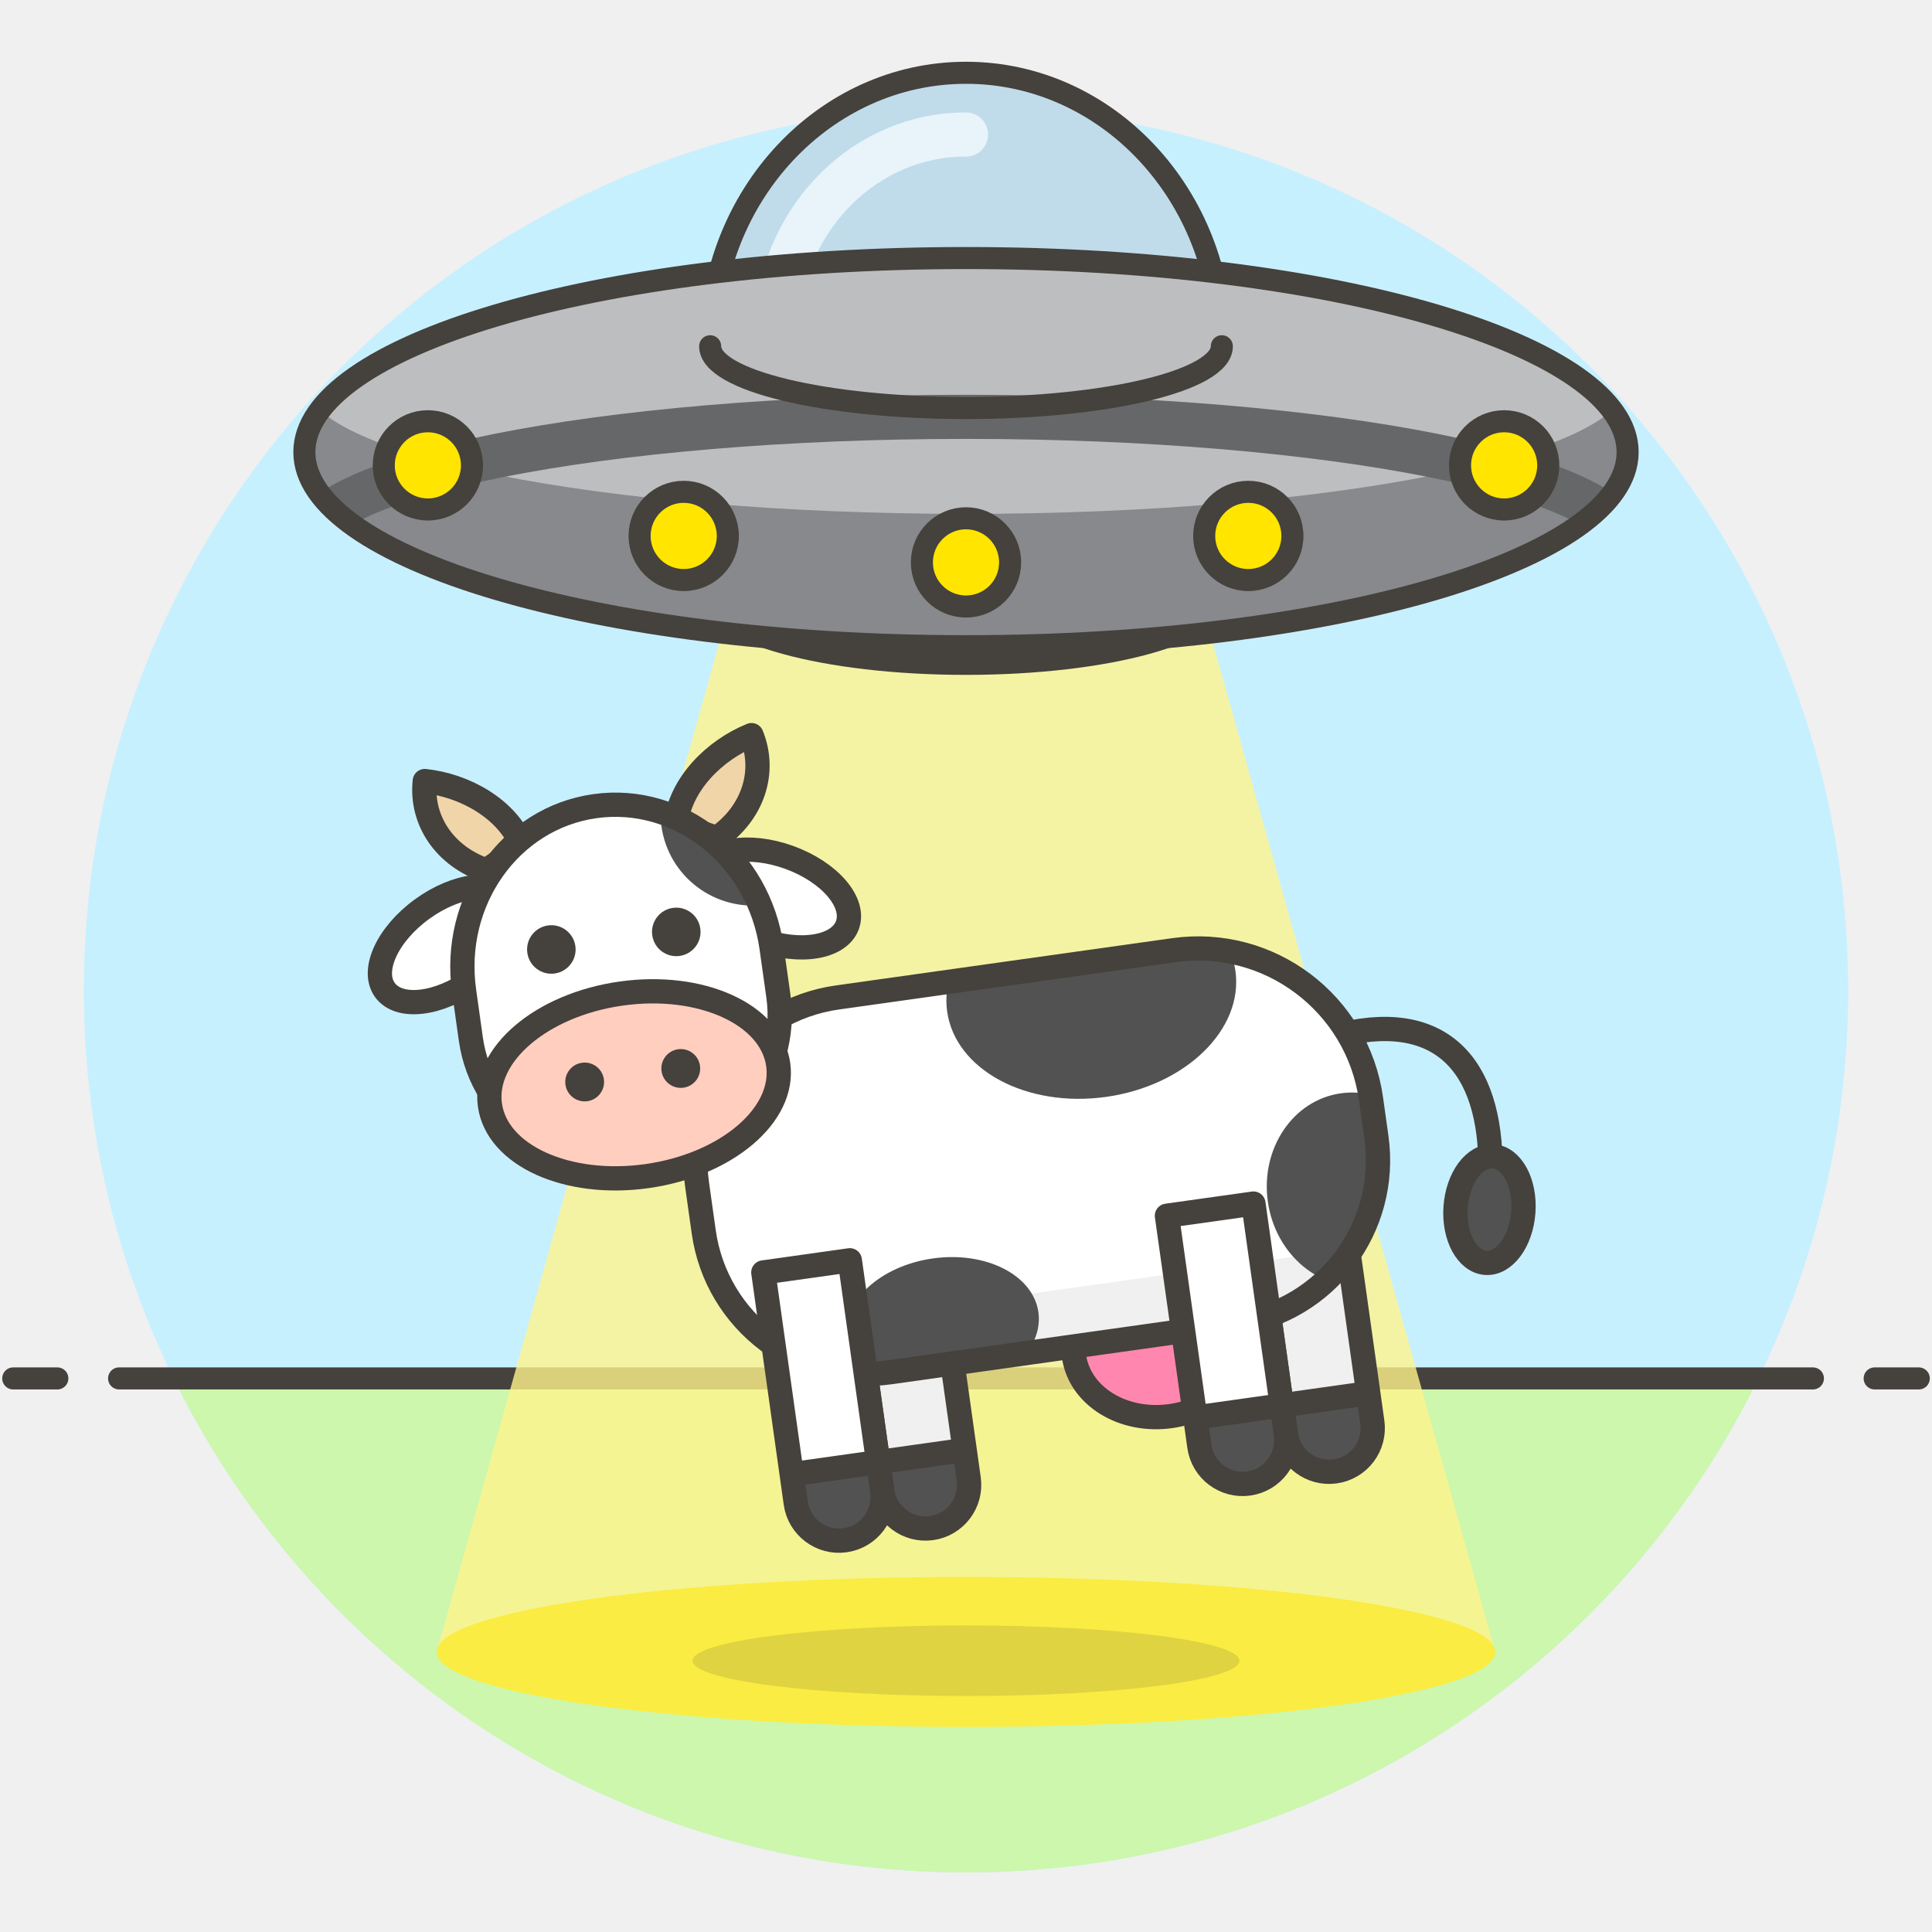
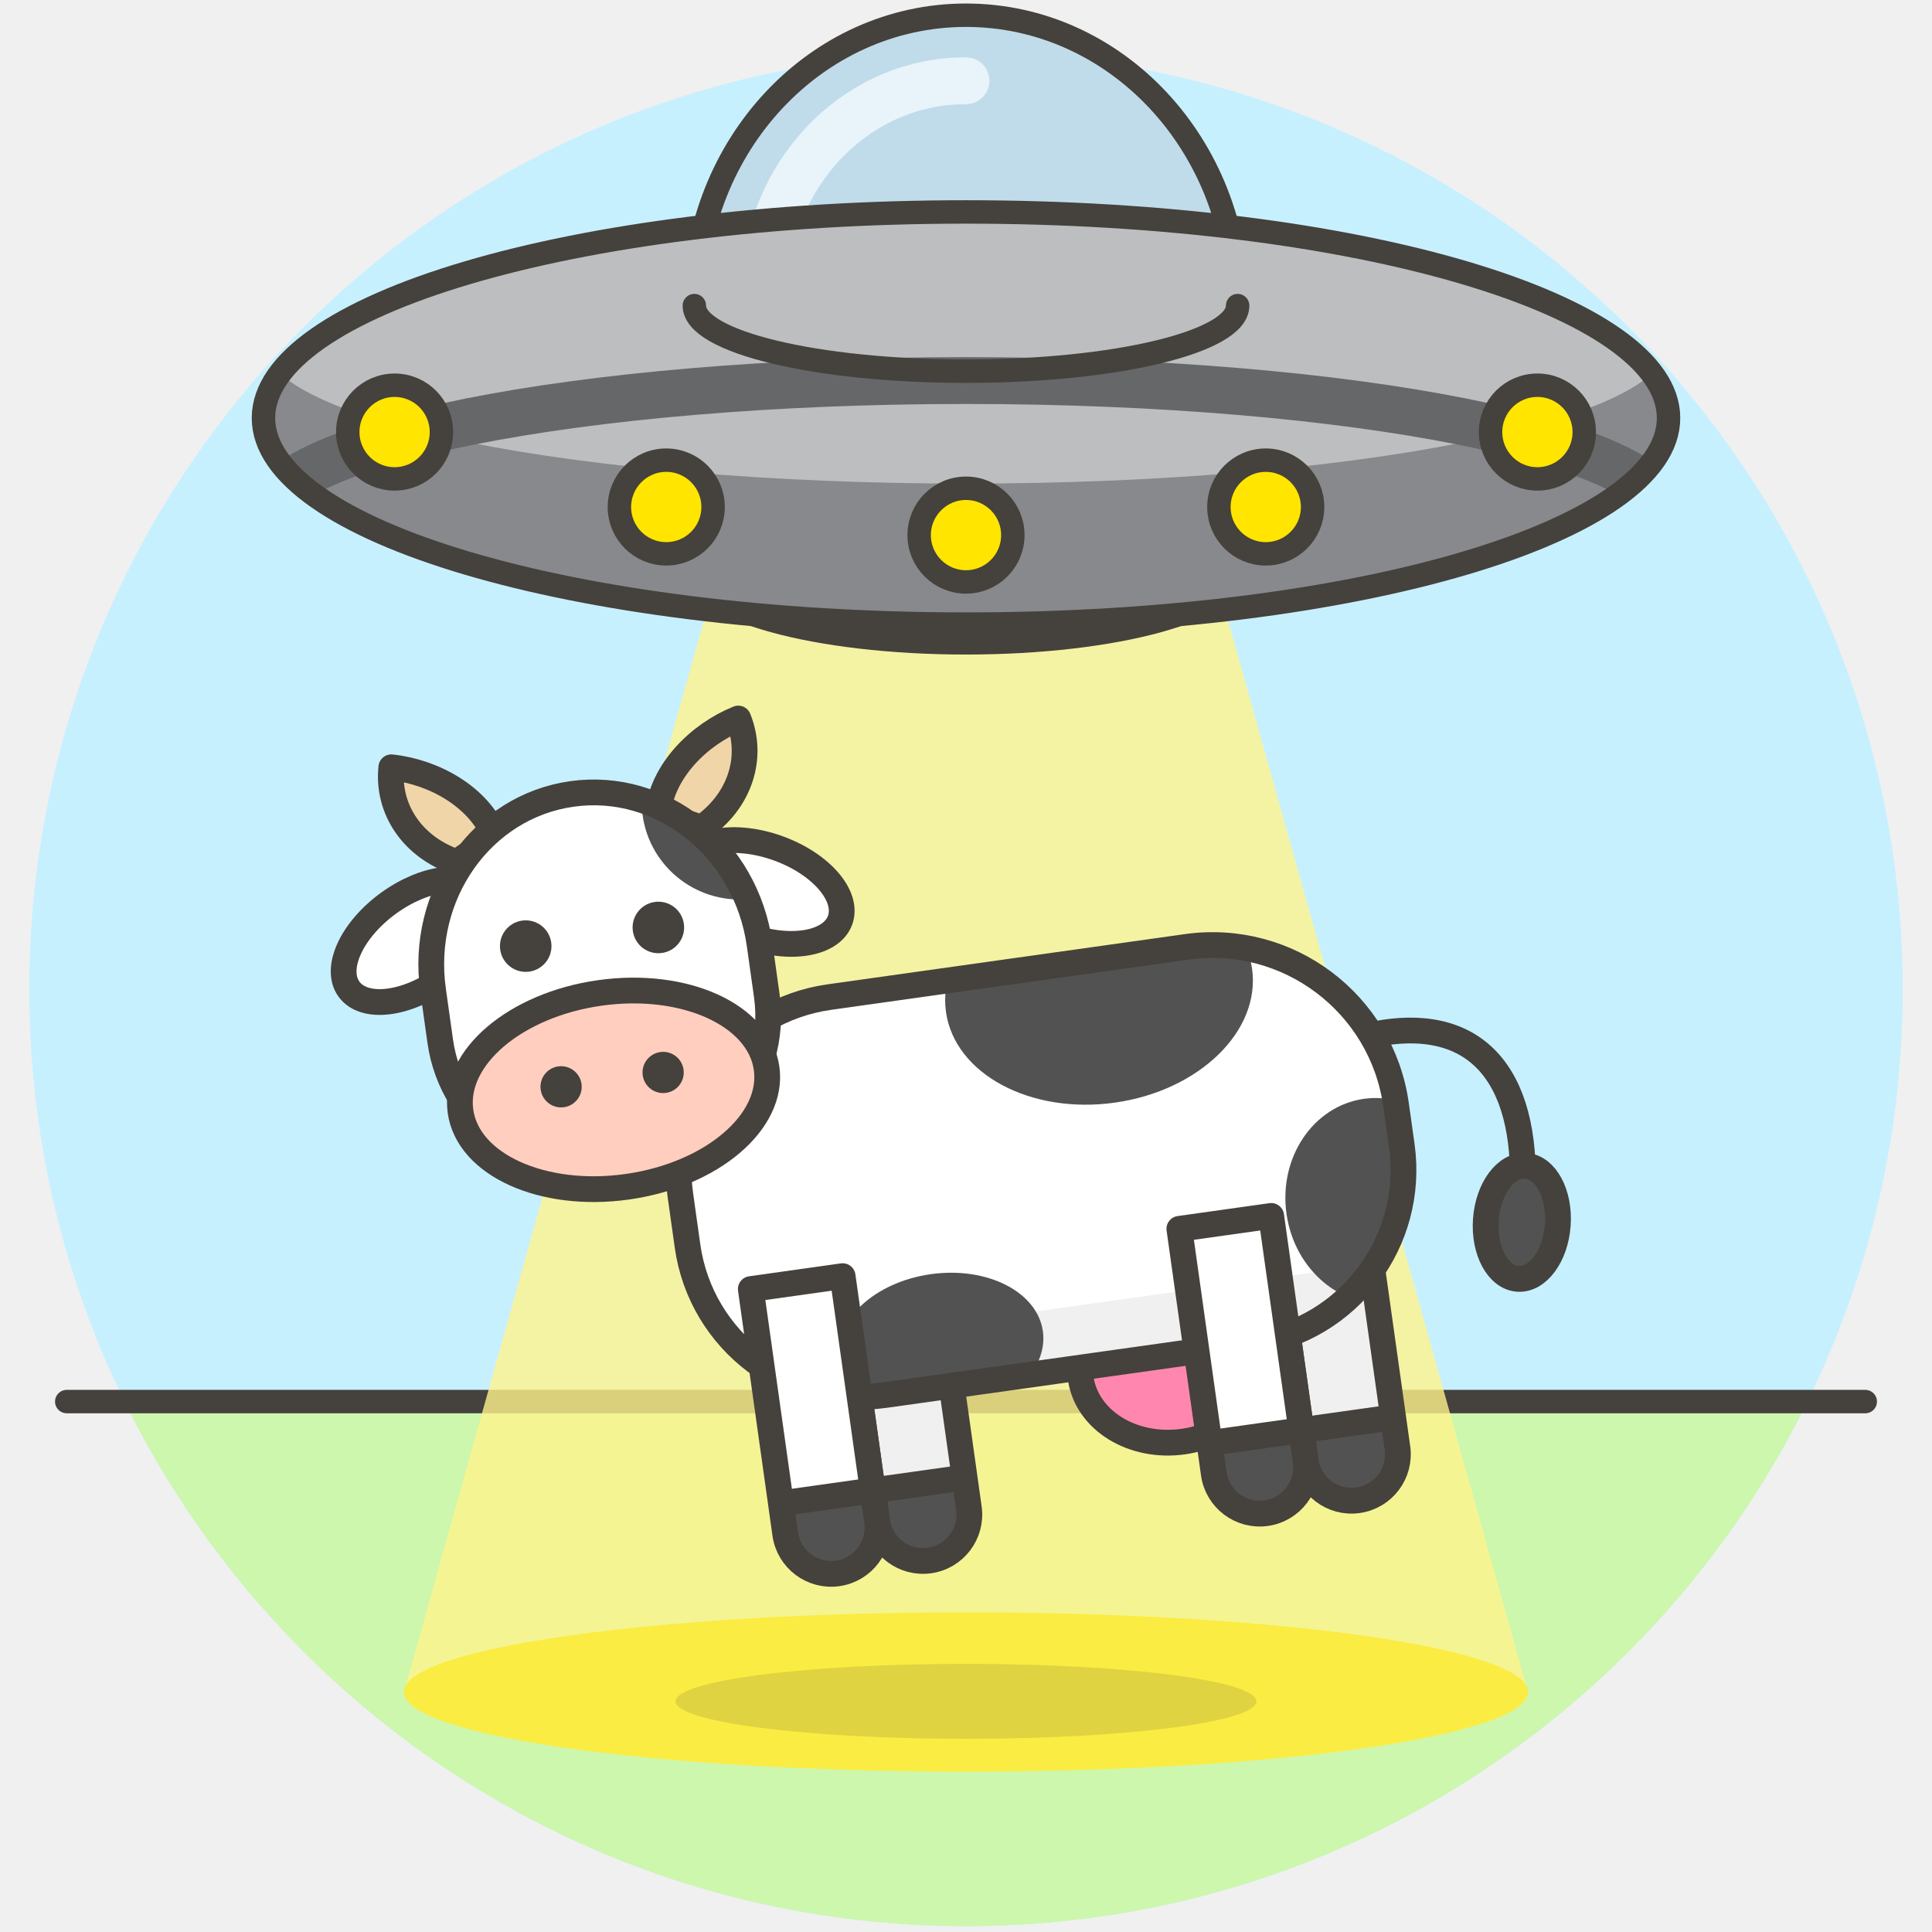
- <svg xmlns="http://www.w3.org/2000/svg" width="438" height="438" viewBox="31 25.5 438 438">
+ <svg xmlns="http://www.w3.org/2000/svg" width="412.5" height="412.5" viewBox="43.75 38.75 412.5 412.5">
  <clipPath id="a">
    <circle cx="250" cy="250" r="200" />
  </clipPath>
  <circle cx="250" cy="250" r="200" fill="#c7f0ff" />
  <path fill="#ccf7ad" d="M0 338h500v200H0z" clip-path="url(#a)" />
-   <path fill="none" stroke="#45413c" stroke-linecap="round" stroke-linejoin="round" stroke-width="5" d="M58 338h384m-408 0h10m412 0h10" />
+   <path fill="none" stroke="#45413c" stroke-linecap="round" stroke-linejoin="round" stroke-width="5" d="M58 338h384" />
  <path fill="#fff48c" d="m200 150-70 250a120 17 0 0 0 240 0l-70-250Z" opacity=".8" />
  <ellipse cx="250" cy="400" fill="#ffe500" opacity=".55" rx="120" ry="17" />
  <ellipse cx="250" cy="402" fill="#45413c" opacity=".15" rx="62" ry="8" />
  <g stroke-width="4.55" transform="rotate(-8 2205.597 -1742.688)scale(1.1)">
    <path fill="none" stroke="#45413c" stroke-linecap="round" stroke-linejoin="round" stroke-width="5" d="M68-18c22-2 30 12 26 34" />
    <ellipse cx="93" cy="22" fill="#525252" rx="7" ry="11" transform="rotate(12 93 22)" />
    <ellipse cx="93" cy="22" fill="none" stroke="#45413c" stroke-linecap="round" stroke-linejoin="round" stroke-width="5" rx="7" ry="11" transform="rotate(12 93 22)" />
    <path fill="#f0f0f0" d="M-39 14v48a9 9 0 0 0 18 0V14Z" />
    <path fill="#525252" d="M-39 56v6a9 9 0 0 0 18 0v-6Z" />
    <path fill="none" stroke="#45413c" stroke-linecap="round" stroke-linejoin="round" stroke-width="5" d="M-39 14v48a9 9 0 0 0 18 0V14Zm0 42h18" />
    <path fill="#f0f0f0" d="M45 14v48a9 9 0 0 0 18 0V14Z" />
    <path fill="#525252" d="M45 56v6a9 9 0 0 0 18 0v-6Z" />
    <path fill="none" stroke="#45413c" stroke-linecap="round" stroke-linejoin="round" stroke-width="5" d="M45 14v48a9 9 0 0 0 18 0V14Zm0 42h18" />
    <ellipse cx="22" cy="40" fill="#ff87af" rx="18" ry="15" />
    <ellipse cx="22" cy="40" fill="none" stroke="#45413c" stroke-linecap="round" stroke-linejoin="round" stroke-width="5" rx="18" ry="15" />
    <path fill="#fff" d="M-34-40h70A36 36 0 0 1 72-4v8a34 34 0 0 1-34 34h-72A34 34 0 0 1-68 4V-6a34 34 0 0 1 34-34" />
    <clipPath id="b">
      <path d="M-34-40h70A36 36 0 0 1 72-4v8a34 34 0 0 1-34 34h-72A34 34 0 0 1-68 4V-6a34 34 0 0 1 34-34" />
    </clipPath>
    <g clip-path="url(#b)">
      <path fill="#f0f0f0" d="M-68 26H72v20H-68Z" />
      <ellipse cx="18" cy="-34" fill="#525252" rx="30" ry="22" />
      <ellipse cx="66" cy="14" fill="#525252" rx="18" ry="20" />
      <ellipse cx="-22" cy="30" fill="#525252" rx="20" ry="14" />
    </g>
    <path fill="none" stroke="#45413c" stroke-linecap="round" stroke-linejoin="round" stroke-width="5" d="M-34-40h70A36 36 0 0 1 72-4v8a34 34 0 0 1-34 34h-72A34 34 0 0 1-68 4V-6a34 34 0 0 1 34-34" />
    <path fill="#fff" d="M-57 14v48a9 9 0 0 0 18 0V14Z" />
    <path fill="#525252" d="M-57 56v6a9 9 0 0 0 18 0v-6Z" />
    <path fill="none" stroke="#45413c" stroke-linecap="round" stroke-linejoin="round" stroke-width="5" d="M-57 14v48a9 9 0 0 0 18 0V14Zm0 42h18" />
    <path fill="#fff" d="M27 14v48a9 9 0 0 0 18 0V14Z" />
    <path fill="#525252" d="M27 56v6a9 9 0 0 0 18 0v-6Z" />
    <path fill="none" stroke="#45413c" stroke-linecap="round" stroke-linejoin="round" stroke-width="5" d="M27 14v48a9 9 0 0 0 18 0V14Zm0 42h18" />
    <ellipse cx="-112" cy="-62" fill="#fff" rx="16" ry="9" transform="rotate(-28 -112 -62)" />
    <ellipse cx="-112" cy="-62" fill="none" stroke="#45413c" stroke-linecap="round" stroke-linejoin="round" stroke-width="5" rx="16" ry="9" transform="rotate(-28 -112 -62)" />
    <ellipse cx="-44" cy="-62" fill="#fff" rx="16" ry="9" transform="rotate(28 -44 -62)" />
    <ellipse cx="-44" cy="-62" fill="none" stroke="#45413c" stroke-linecap="round" stroke-linejoin="round" stroke-width="5" rx="16" ry="9" transform="rotate(28 -44 -62)" />
    <path fill="#f0d5a8" d="M-102-76c-8-4-12-12-10-20 8 2 16 8 18 16Z" />
    <path fill="none" stroke="#45413c" stroke-linecap="round" stroke-linejoin="round" stroke-width="5" d="M-102-76c-8-4-12-12-10-20 8 2 16 8 18 16Z" />
    <path fill="#f0d5a8" d="M-54-76c8-4 12-12 10-20-8 2-16 8-18 16Z" />
    <path fill="none" stroke="#45413c" stroke-linecap="round" stroke-linejoin="round" stroke-width="5" d="M-54-76c8-4 12-12 10-20-8 2-16 8-18 16Z" />
    <clipPath id="c">
      <path d="M-78-86a32 34 0 0 1 32 34v10a32 30 0 0 1-64 0v-10a32 34 0 0 1 32-34" />
    </clipPath>
    <path fill="#fff" d="M-78-86a32 34 0 0 1 32 34v10a32 30 0 0 1-64 0v-10a32 34 0 0 1 32-34" />
    <circle cx="-46" cy="-80" r="19" fill="#525252" clip-path="url(#c)" />
    <path fill="none" stroke="#45413c" stroke-linecap="round" stroke-linejoin="round" stroke-width="5" d="M-78-86a32 34 0 0 1 32 34v10a32 30 0 0 1-64 0v-10a32 34 0 0 1 32-34" />
    <ellipse cx="-78" cy="-28" fill="#ffcebf" rx="30" ry="19" />
    <ellipse cx="-78" cy="-28" fill="none" stroke="#45413c" stroke-linecap="round" stroke-linejoin="round" stroke-width="5" rx="30" ry="19" />
    <circle cx="-88" cy="-30" r="4" fill="#45413c" />
    <circle cx="-68" cy="-30" r="4" fill="#45413c" />
    <circle cx="-91" cy="-58" r="5" fill="#45413c" />
    <circle cx="-65" cy="-58" r="5" fill="#45413c" />
  </g>
  <ellipse cx="250" cy="160" fill="#656769" rx="58" ry="16" />
  <ellipse cx="250" cy="160" fill="none" stroke="#45413c" stroke-linecap="round" stroke-linejoin="round" stroke-width="5" rx="58" ry="16" />
  <path fill="#c0dceb" d="M192 104a58 62 0 0 1 116 0Z" />
  <path fill="none" stroke="#e8f4fa" stroke-linecap="round" stroke-width="10" d="M207 98a43 46 0 0 1 43-42" />
  <path fill="none" stroke="#45413c" stroke-linecap="round" stroke-linejoin="round" stroke-width="5" d="M192 104a58 62 0 0 1 116 0Z" />
  <clipPath id="d">
    <path d="M250 84c84 0 150 20 150 44s-66 44-150 44-150-20-150-44 66-44 150-44" />
  </clipPath>
  <path fill="#87898c" d="M250 84c84 0 150 20 150 44s-66 44-150 44-150-20-150-44 66-44 150-44" />
  <g clip-path="url(#d)">
    <ellipse cx="250" cy="112" fill="#bdbec0" rx="150" ry="30" />
    <ellipse cx="250" cy="150" fill="none" stroke="#656769" stroke-width="10" rx="150" ry="30" />
  </g>
  <path fill="none" stroke="#45413c" stroke-linecap="round" stroke-linejoin="round" stroke-width="5" d="M250 84c84 0 150 20 150 44s-66 44-150 44-150-20-150-44 66-44 150-44" />
  <path fill="none" stroke="#45413c" stroke-linecap="round" stroke-linejoin="round" stroke-width="5" d="M192 104a58 14 0 0 0 116 0" />
  <circle cx="128" cy="131" r="10" fill="#ffe500" />
  <circle cx="128" cy="131" r="10" fill="none" stroke="#45413c" stroke-linecap="round" stroke-linejoin="round" stroke-width="5" />
  <circle cx="186" cy="147" r="10" fill="#ffe500" />
  <circle cx="186" cy="147" r="10" fill="none" stroke="#45413c" stroke-linecap="round" stroke-linejoin="round" stroke-width="5" />
  <circle cx="250" cy="153" r="10" fill="#ffe500" />
  <circle cx="250" cy="153" r="10" fill="none" stroke="#45413c" stroke-linecap="round" stroke-linejoin="round" stroke-width="5" />
  <circle cx="314" cy="147" r="10" fill="#ffe500" />
  <circle cx="314" cy="147" r="10" fill="none" stroke="#45413c" stroke-linecap="round" stroke-linejoin="round" stroke-width="5" />
  <circle cx="372" cy="131" r="10" fill="#ffe500" />
  <circle cx="372" cy="131" r="10" fill="none" stroke="#45413c" stroke-linecap="round" stroke-linejoin="round" stroke-width="5" />
</svg>
